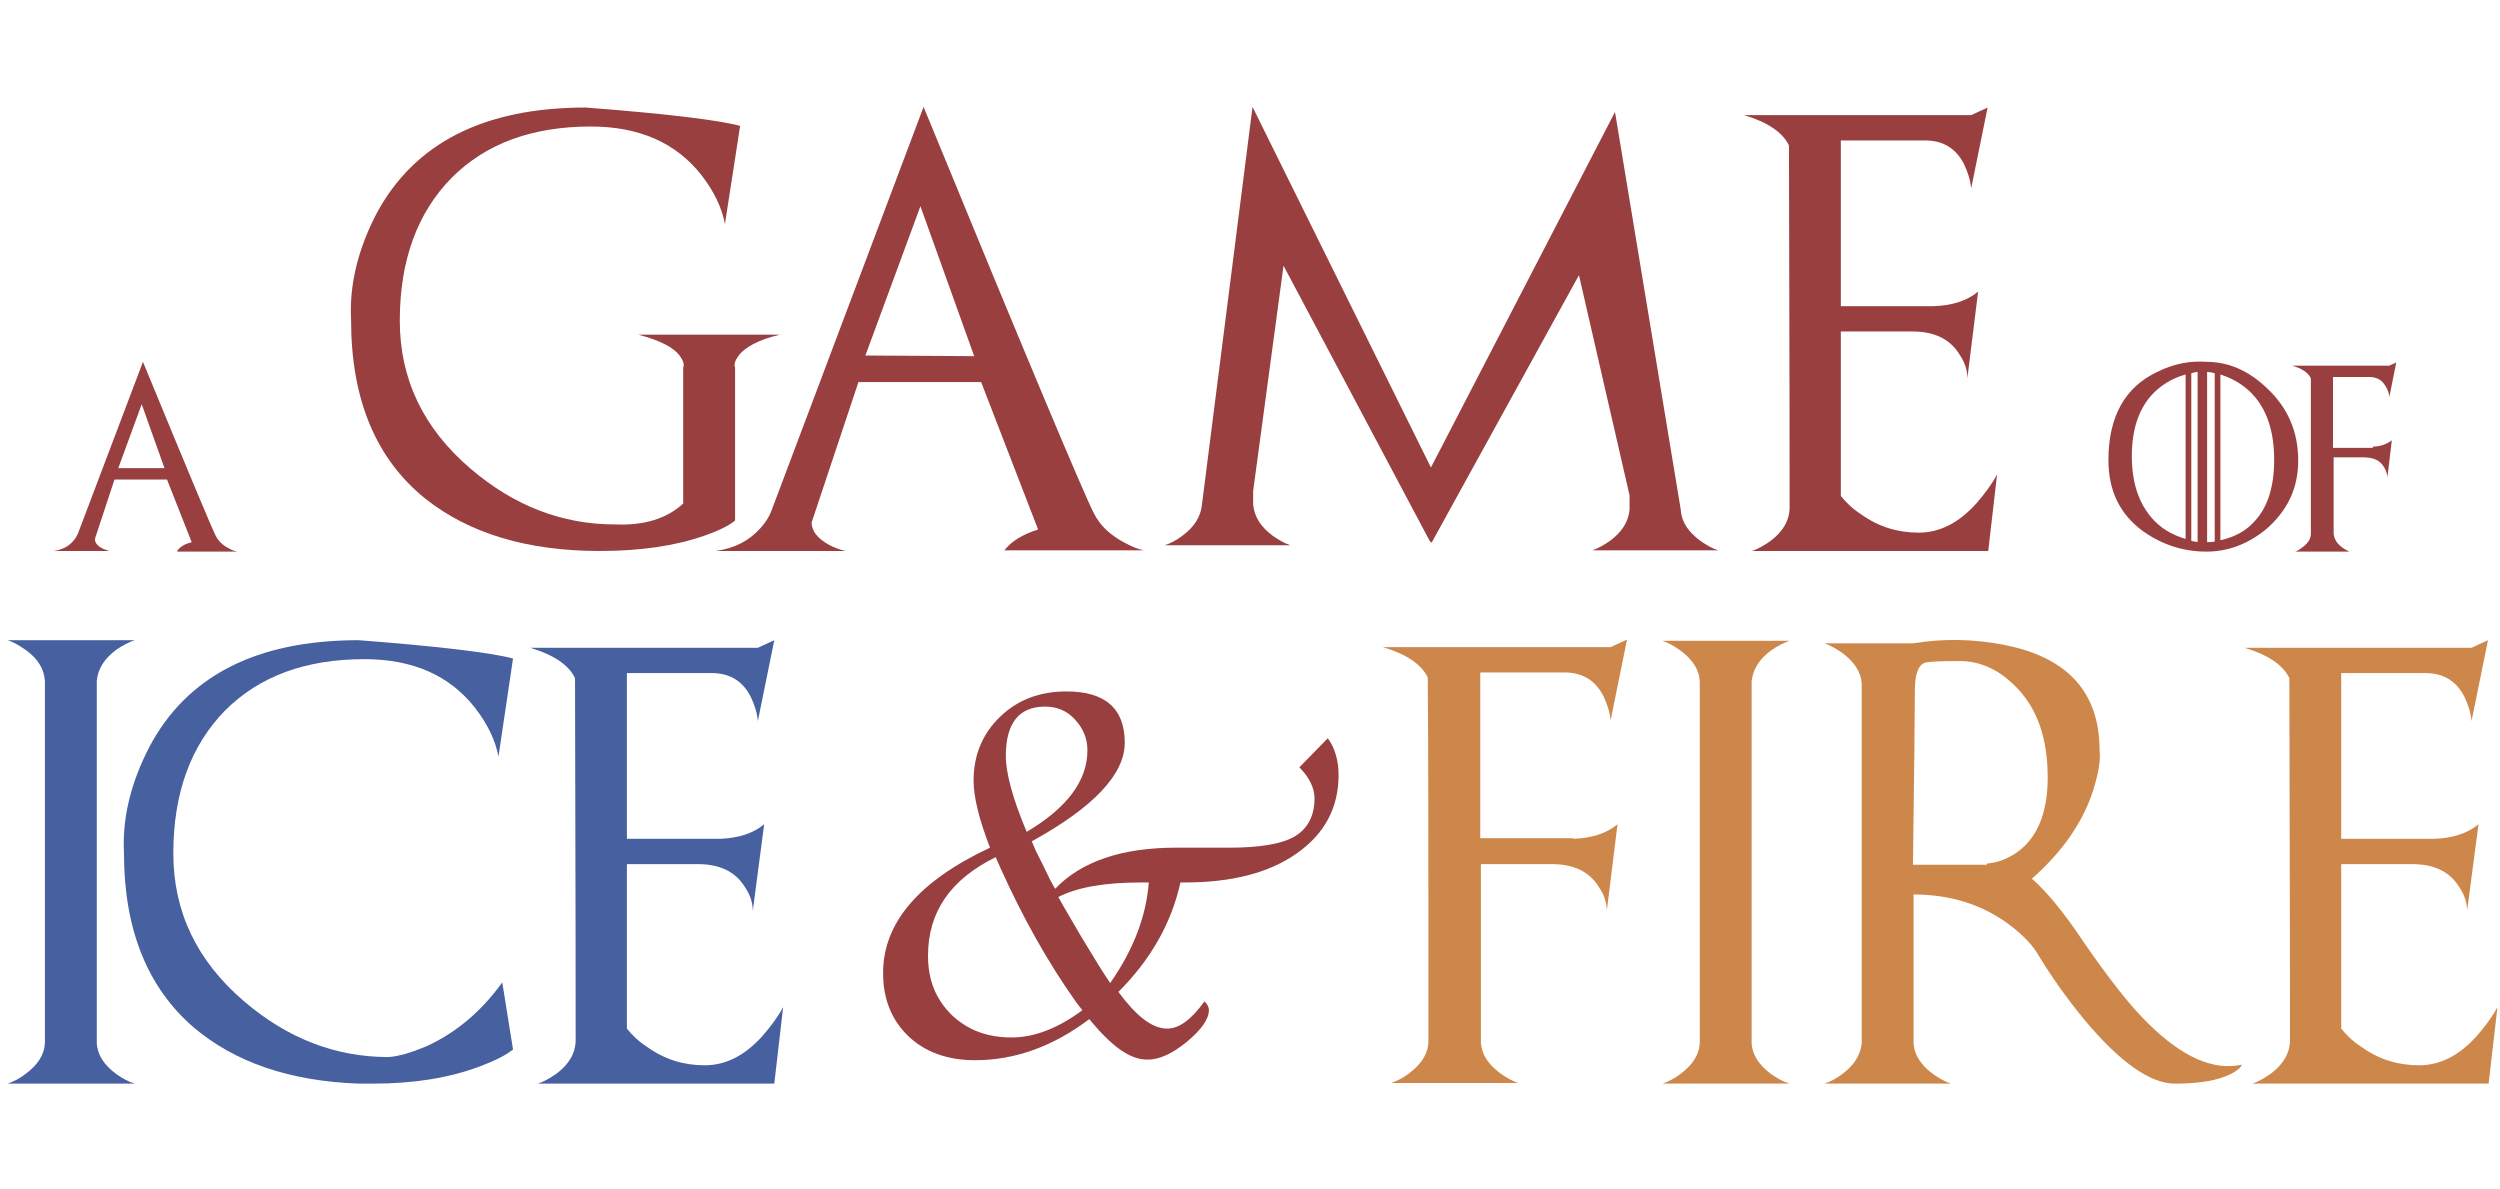
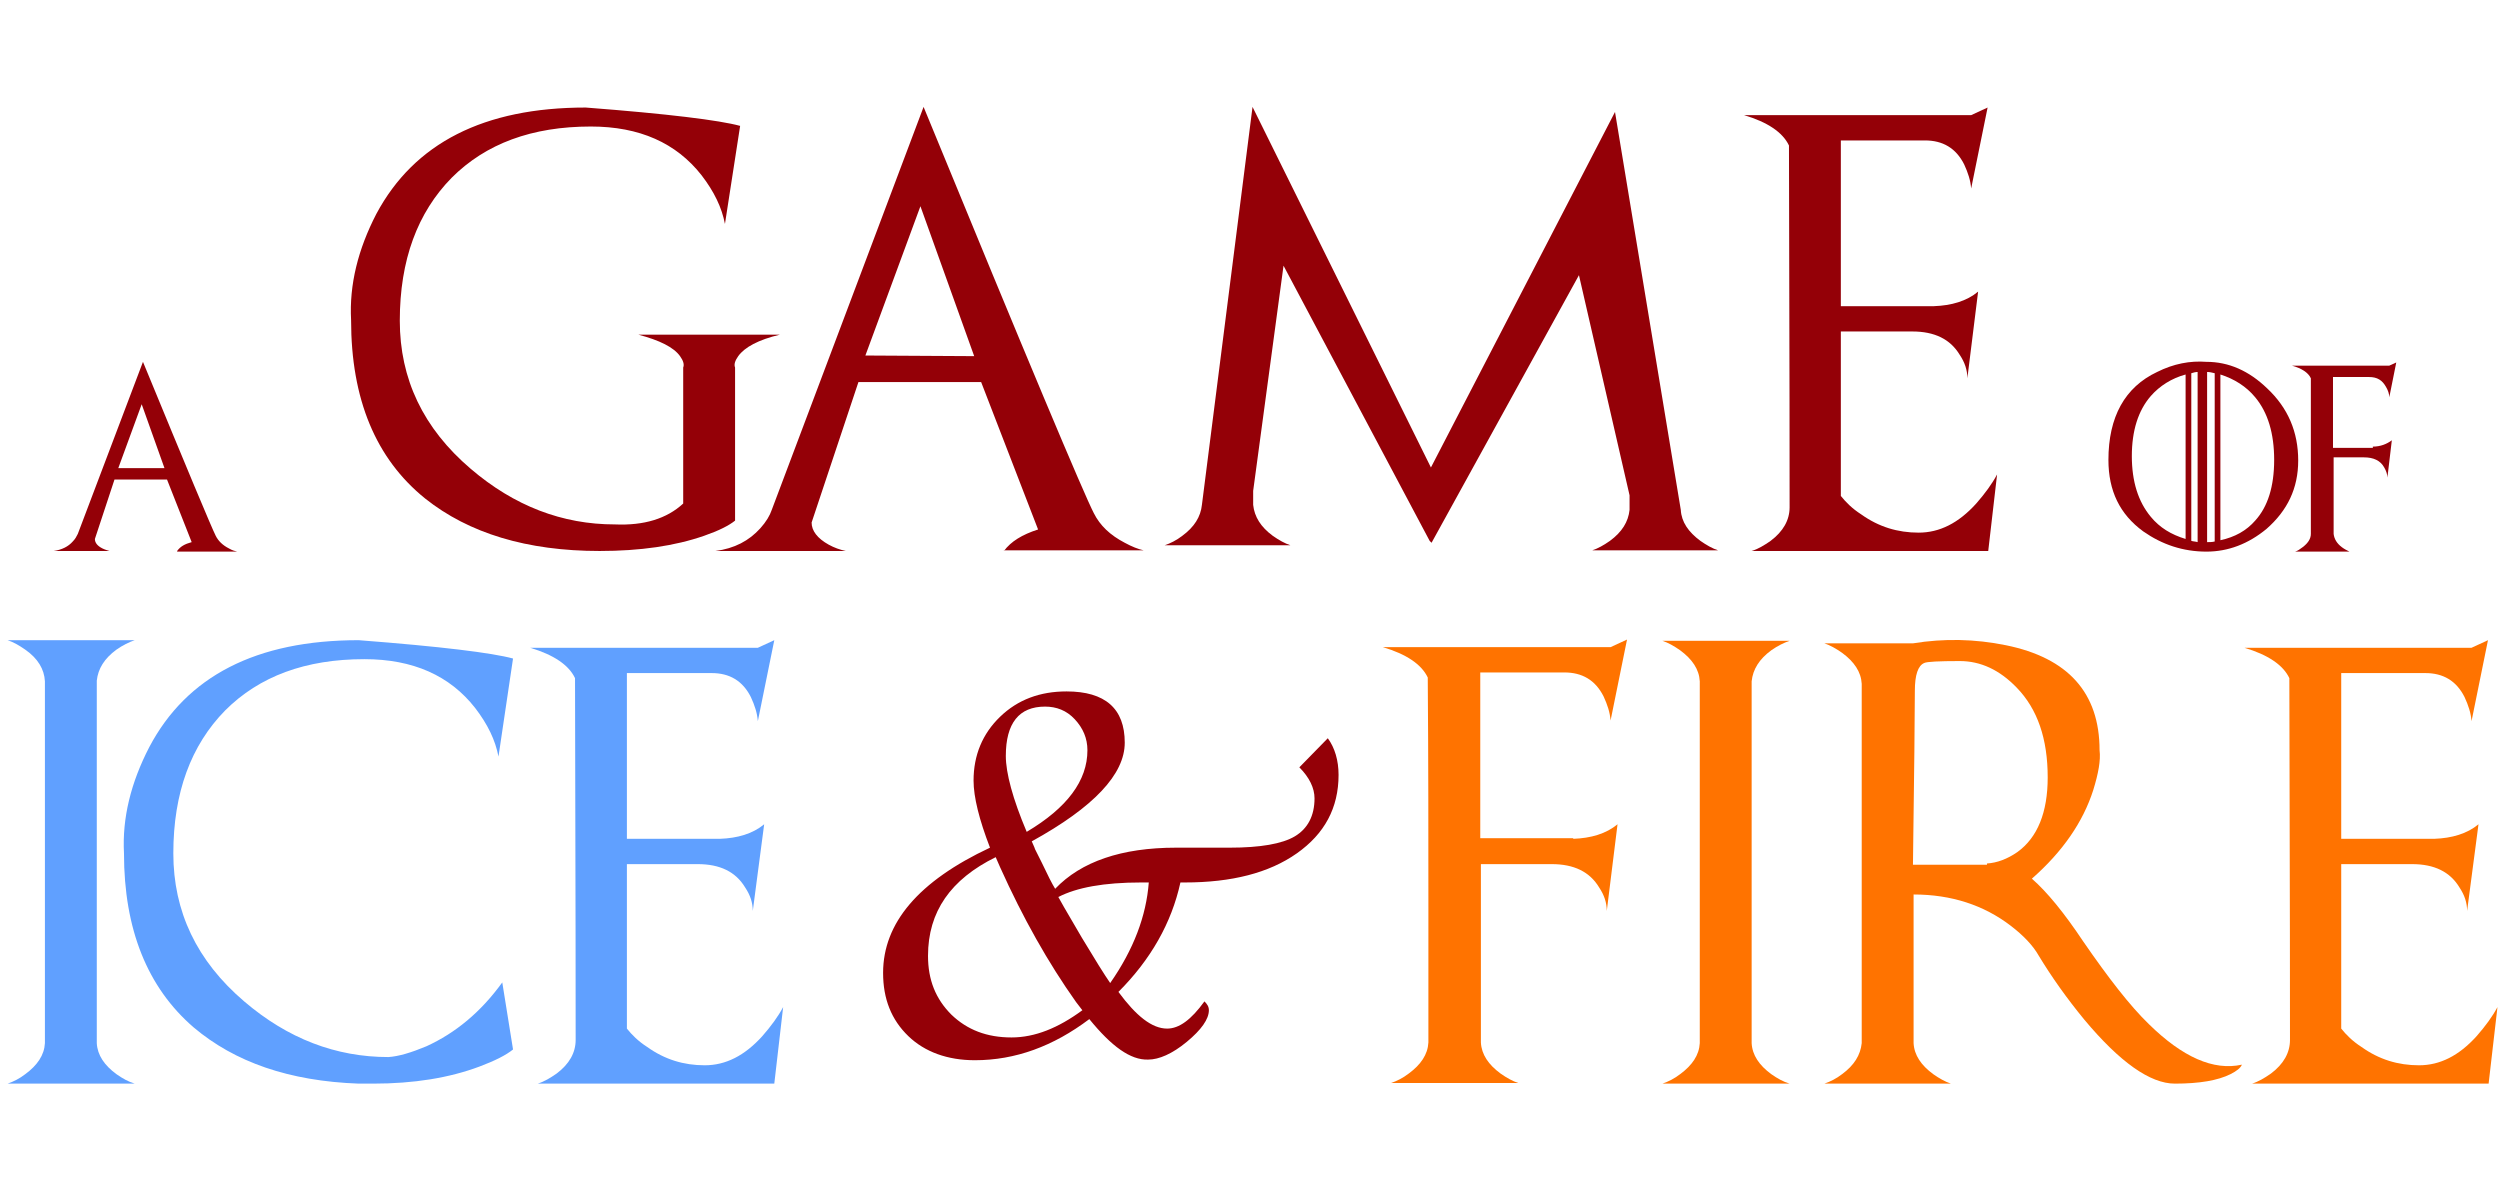
<svg xmlns="http://www.w3.org/2000/svg" version="1.1" id="Layer_1" x="0px" y="0px" viewBox="0 0 395.2 187.9" style="enable-background:new 0 0 395.2 187.9;" xml:space="preserve">
  <style type="text/css">
	.st0{enable-background:new    ;}
- 	.st1{fill:#993F40;}
- 	.st2{fill:#4761A0;}
- 	.st3{fill:#CE874B;}
+ 	.st1{fill:#940007;}
+ 	.st2{fill:#60a0ff;}
+ 	.st3{fill:#ff7300;}
</style>
  <g>
    <g id="Layer_1-2">
      <g class="st0">
        <path class="st1" d="M28,87.1c0.5-0.7,1.2-1.1,2.3-1.4l-3.9-9.9h-8.3L15,85.2c0,0.6,0.4,1.1,1.2,1.5c0.4,0.2,0.8,0.3,1.1,0.4H8.5     c1.3-0.2,2.3-0.7,3-1.5c0.4-0.4,0.6-0.8,0.8-1.2l10.3-27.2c7,17,10.8,26.1,11.5,27.5c0.4,0.8,1.1,1.5,2.1,2     c0.5,0.3,0.9,0.4,1.3,0.5H28z M26,74l-3.6-10.1l-3.7,10.1L26,74z" />
      </g>
      <g class="st0">
        <path class="st1" d="M108,58.1c0.2-0.5,0-1.1-0.5-1.8c-1-1.4-3.2-2.5-6.6-3.4h22.4c-3.4,0.8-5.6,2-6.6,3.4     c-0.5,0.7-0.7,1.3-0.5,1.8v24.2c-1,0.8-2.6,1.6-4.9,2.4c-4.6,1.6-10.1,2.4-16.5,2.4c-11.5,0-20.7-2.8-27.6-8.3     c-7.8-6.3-11.7-15.7-11.7-28.2c-0.3-5.6,1.1-11.2,4-16.8C65.5,22.6,76.5,17,92.6,17c13,1,21.1,2,24.4,2.9l-2.4,15.5     c-0.5-2.6-1.7-5.1-3.7-7.7c-4-5.1-9.8-7.7-17.5-7.7c-9.3,0-16.6,2.7-22,8.1c-5.4,5.5-8.2,13-8.2,22.6c0,9.2,3.7,17,11.2,23.4     c6.9,5.9,14.5,8.8,22.8,8.8c4.6,0.2,8.2-0.9,10.8-3.3V58.1z" />
      </g>
      <g class="st0">
        <path class="st1" d="M158.7,87.1c1.1-1.5,2.9-2.6,5.4-3.4l-9-23.3h-19.4l-7.4,22.2c0,1.3,0.9,2.5,2.7,3.5c0.9,0.5,1.8,0.8,2.7,1     h-20.6c3-0.4,5.3-1.6,7.1-3.6c0.9-1,1.5-2,1.8-2.9l24-63.7c16.3,39.7,25.3,61.1,26.9,64.2c1,2,2.6,3.5,4.9,4.7     c1.1,0.6,2.1,1,3,1.2H158.7z M154,56.3l-8.5-23.7l-8.7,23.6L154,56.3z" />
      </g>
      <g class="st0">
        <path class="st1" d="M226.3,85.8L226.3,85.8L226.3,85.8l-0.3-0.3l-23.1-43.5l-4.8,35.6v2.2c0.2,1.9,1.2,3.5,3.1,4.9     c1,0.7,1.9,1.2,2.8,1.5h-19.9c0.9-0.3,1.9-0.8,2.8-1.5c1.9-1.4,2.9-3,3.1-4.9l8-62.9l28.2,57l29.1-56.2l10.4,62.9     c0.1,1.9,1.2,3.5,3.1,4.9c1,0.7,1.9,1.2,2.8,1.5h-19.9c0.9-0.3,1.8-0.8,2.8-1.5c1.9-1.4,2.9-3,3.1-4.9v-2.3l-8-34.8L226.3,85.8     L226.3,85.8z" />
      </g>
      <g class="st0">
        <path class="st1" d="M311.6,18.2l2.6-1.2l-2.6,12.8c-0.1-1.3-0.5-2.5-1.1-3.8c-1.3-2.6-3.4-3.8-6.2-3.8H291v26.2h14.7     c2.8-0.1,5.2-0.8,7-2.3l-1.7,13.7c0-1.3-0.4-2.5-1.2-3.7c-1.5-2.5-4-3.7-7.5-3.7H291v26c0.8,1,1.8,2,3.2,2.9     c2.8,2,5.8,2.9,9.1,2.9c3.3,0,6.3-1.5,9.1-4.6c1.4-1.6,2.5-3.1,3.3-4.6l-1.4,12.1h-37.4c1-0.3,2-0.9,3-1.6c2-1.5,3-3.3,3-5.3     c0-3.2,0-22.3-0.1-57.2c-1-2.1-3.4-3.7-7.1-4.8H311.6z" />
      </g>
      <g class="st0">
        <path class="st1" d="M348.8,57.2c3.5,0,6.7,1.4,9.6,4.2c3.3,3.1,4.9,6.9,4.9,11.4c0,4.4-1.7,7.9-5,10.8c-2.9,2.4-6.1,3.6-9.5,3.6     c-3.7,0-7-1.1-10-3.2c-3.7-2.7-5.5-6.4-5.5-11.3c0-6.8,2.6-11.5,7.7-13.9C343.6,57.5,346.2,57,348.8,57.2z M337,72.1     c0,4,1,7.2,3,9.6c1.4,1.7,3.2,2.8,5.5,3.5v-26c-2.2,0.6-4.1,1.8-5.5,3.4C338,64.9,337,68.1,337,72.1z M347.4,58.8     c-0.3,0-0.7,0.1-1,0.2v26.5c0.3,0.1,0.7,0.1,1,0.2V58.8z M348.9,85.7c0.4,0,0.8,0,1.2-0.1V59c-0.4-0.1-0.8-0.2-1.2-0.2V85.7z      M351,85.4c2.3-0.5,4.1-1.5,5.5-3.1c2-2.2,3-5.4,3-9.6c0-4.2-1-7.5-3-9.9c-1.4-1.7-3.3-2.9-5.5-3.6V85.4z" />
      </g>
      <g class="st0">
        <path class="st1" d="M375.1,70.6c1.2,0,2.2-0.4,3-1l-0.7,5.9c0-0.5-0.2-1.1-0.5-1.6c-0.6-1.1-1.7-1.6-3.2-1.6h-4.8v11.1l0,0.5     v0.5c0.1,0.8,0.5,1.5,1.3,2.1c0.4,0.3,0.8,0.5,1.2,0.7h-8.6c0.4-0.1,0.8-0.4,1.2-0.7c0.8-0.6,1.3-1.3,1.3-2.1v-9.1h0     c0-4.7,0-9.9,0-15.5c-0.4-0.9-1.5-1.6-3-2h15.4l1.1-0.5l-1.1,5.5c0-0.5-0.2-1.1-0.5-1.6c-0.6-1.1-1.4-1.6-2.7-1.6h-5.7v11.2     H375.1z" />
      </g>
      <g class="st0">
        <path class="st2" d="M15.3,164.9c0.1,1.9,1.2,3.5,3.1,4.9c1,0.7,1.9,1.2,2.9,1.5H1.2c0.9-0.3,1.9-0.8,2.8-1.5     c1.9-1.4,3-3,3.1-4.9v-57.2C7,105.8,6,104.1,4,102.7c-1-0.7-1.9-1.2-2.8-1.5h20.1c-0.9,0.3-1.9,0.8-2.9,1.5     c-1.9,1.4-2.9,3-3.1,4.9V164.9z" />
      </g>
      <g class="st0">
        <path class="st2" d="M81.1,165.9c-1.1,0.9-2.9,1.8-5.3,2.7c-4.8,1.8-10.4,2.7-16.8,2.7c-0.7,0-1.5,0-2.3,0     c-11-0.4-19.6-3.4-26.1-8.9c-7.3-6.3-11-15.5-11-27.5c-0.3-5.6,1.1-11.2,4-16.8c5.9-11.2,16.9-16.9,33.1-16.9     c13,1,21.1,2,24.4,2.9l-2.3,15.5c-0.5-2.6-1.7-5.1-3.7-7.7c-4-5.1-9.8-7.7-17.5-7.7c-9.3,0-16.6,2.7-22,8.1     c-5.4,5.5-8.2,13-8.2,22.6c0,9.2,3.7,17,11.2,23.4c6.9,5.9,14.5,8.8,22.8,8.8c1.6-0.1,3.6-0.7,6-1.7c4.6-2.1,8.6-5.4,12-10.1     L81.1,165.9z" />
      </g>
      <g class="st0">
        <path class="st2" d="M119.8,102.4l2.6-1.2l-2.6,12.8c-0.1-1.3-0.5-2.5-1.1-3.8c-1.3-2.6-3.4-3.8-6.2-3.8H99.1v26.2h14.7     c2.8-0.1,5.2-0.8,7-2.3L119,144c0-1.3-0.4-2.5-1.2-3.7c-1.5-2.5-4-3.7-7.5-3.7H99.1v26c0.8,1,1.8,2,3.2,2.9     c2.8,2,5.8,2.9,9.1,2.9c3.3,0,6.3-1.5,9.1-4.6c1.4-1.6,2.5-3.1,3.3-4.6l-1.4,12.1H85c1-0.3,2-0.9,3-1.6c2-1.5,3-3.3,3-5.3     c0-3.2,0-22.3-0.1-57.2c-1-2.1-3.4-3.7-7.1-4.8H119.8z" />
      </g>
      <g class="st0">
        <path class="st3" d="M248.7,132.6c2.8-0.1,5.2-0.8,7-2.3L254,144c0-1.3-0.4-2.5-1.2-3.7c-1.5-2.5-4-3.7-7.5-3.7h-11.2v26l0,1.1     v1.1c0.1,1.9,1.2,3.5,3.1,4.9c1,0.7,1.9,1.2,2.8,1.5h-20.1c0.9-0.3,1.9-0.8,2.8-1.5c1.9-1.4,3-3,3.1-4.9v-21.4h0     c0-10.9,0-23-0.1-36.3c-1-2.1-3.4-3.7-7.1-4.8h36l2.6-1.2l-2.6,12.8c-0.1-1.3-0.5-2.5-1.1-3.8c-1.3-2.6-3.4-3.8-6.2-3.8h-13.3     v26.2H248.7z" />
      </g>
      <g class="st0">
        <path class="st3" d="M276.9,164.9c0.1,1.9,1.2,3.5,3.1,4.9c1,0.7,1.9,1.2,2.9,1.5h-20.1c0.9-0.3,1.9-0.8,2.8-1.5     c1.9-1.4,3-3,3.1-4.9v-57.2c-0.1-1.9-1.2-3.5-3.1-4.9c-1-0.7-1.9-1.2-2.8-1.5h20.1c-0.9,0.3-1.9,0.8-2.9,1.5     c-1.9,1.4-2.9,3-3.1,4.9V164.9z" />
      </g>
      <g class="st0">
        <path class="st3" d="M329.3,148.8c4,5.8,7.4,10.2,10.4,13.1c5.3,5.2,10.2,7.4,14.7,6.4c-0.2,0.5-0.8,1-1.8,1.5     c-2,1-4.9,1.5-8.8,1.5s-8.7-3.4-14.3-10.1c-2.8-3.4-5.2-6.8-7.2-10.1c-0.9-1.6-2.4-3.2-4.5-4.8c-4.2-3.2-9.3-4.9-15.3-4.9v23.5     c0.1,1.9,1.2,3.5,3.1,4.9c1,0.7,1.9,1.2,2.8,1.5h-20c0.9-0.3,1.9-0.8,2.8-1.5c1.9-1.4,2.9-3,3.1-4.9v-56.8     c-0.1-1.9-1.2-3.5-3.1-4.9c-1-0.7-1.9-1.2-2.8-1.5h14c4.9-0.8,9.8-0.7,14.7,0.3c9.8,2,14.8,7.5,14.8,16.6c0.2,1.6-0.2,3.7-1,6.3     c-1.6,5-4.8,9.7-9.7,14C323.6,141,326.3,144.3,329.3,148.8z M314.1,136.5c1.6-0.1,3.2-0.7,4.8-1.8c3.2-2.3,4.8-6.3,4.8-11.8     c0-6.1-1.6-10.8-4.9-14.2c-2.7-2.8-5.7-4.2-9-4.2c-3.3,0-5.2,0.1-5.6,0.3c-1,0.4-1.5,1.9-1.5,4.4c0,3.6-0.1,12.8-0.3,27.5H314.1z     " />
        <path class="st3" d="M390.7,102.4l2.6-1.2l-2.6,12.8c-0.1-1.3-0.5-2.5-1.1-3.8c-1.3-2.6-3.4-3.8-6.2-3.8h-13.3v26.2h14.7     c2.8-0.1,5.2-0.8,7-2.3L390,144c0-1.3-0.4-2.5-1.2-3.7c-1.5-2.5-4-3.7-7.5-3.7h-11.2v26c0.8,1,1.8,2,3.2,2.9     c2.8,2,5.8,2.9,9.1,2.9c3.3,0,6.3-1.5,9.1-4.6c1.4-1.6,2.5-3.1,3.3-4.6l-1.4,12.1H356c1-0.3,2-0.9,3-1.6c2-1.5,3-3.3,3-5.3     c0-3.2,0-22.3-0.1-57.2c-1-2.1-3.4-3.7-7.1-4.8H390.7z" />
      </g>
      <g class="st0">
        <path class="st1" d="M172.2,161.1c-5.7,4.3-11.7,6.5-18.1,6.5c-4.3,0-7.9-1.3-10.5-3.8c-2.7-2.6-4-5.9-4-10     c0-7.9,5.6-14.5,16.9-19.8c-1.7-4.4-2.6-8-2.6-10.6c0-4,1.4-7.4,4.2-10.1c2.8-2.7,6.3-4,10.5-4c6.1,0,9.2,2.7,9.2,8.1     c0,5-4.9,10.2-14.7,15.6c0.3,0.7,0.5,1.1,0.5,1.2l1.1,2.2c0.9,1.9,1.6,3.3,2.1,4.1c4.1-4.3,10.5-6.5,19.1-6.5h5.6l2.9,0     c4.8,0,8.3-0.6,10.3-1.8c2-1.2,3.1-3.2,3.1-6c0-1.6-0.8-3.3-2.4-4.9l4.5-4.6c1.1,1.5,1.7,3.5,1.7,5.8c0,5.2-2.2,9.3-6.6,12.4     s-10.3,4.6-17.7,4.6h-0.7c-1.4,6.4-4.7,12.2-9.8,17.3c2.8,3.8,5.3,5.8,7.7,5.8c1.9,0,3.8-1.4,5.9-4.3c0.4,0.4,0.7,0.8,0.7,1.4     c0,1.4-1.2,3.1-3.5,5c-2.3,1.9-4.4,2.8-6.1,2.8C178.7,167.6,175.7,165.4,172.2,161.1z M171.1,159.7l-1-1.3     c-4.4-6.2-8.4-13.3-12-21.3l-0.7-1.6c-7.1,3.5-10.7,8.6-10.7,15.6c0,3.8,1.2,6.8,3.7,9.3c2.5,2.4,5.6,3.6,9.5,3.6     C163.6,164,167.3,162.5,171.1,159.7z M162.3,131.5c6.4-3.8,9.6-8.1,9.6-12.9c0-1.9-0.7-3.5-2-4.9c-1.3-1.4-2.9-2-4.7-2     c-4.1,0-6.2,2.6-6.2,7.8C159,122.2,160.1,126.3,162.3,131.5z M175.5,155.4c3.7-5.3,5.7-10.6,6.1-15.9h-1.2     c-5.9,0-10.2,0.8-13.1,2.3c0.5,0.9,0.8,1.4,0.9,1.6l2.8,4.8C173.1,151.7,174.6,154.1,175.5,155.4z" />
      </g>
    </g>
  </g>
</svg>
